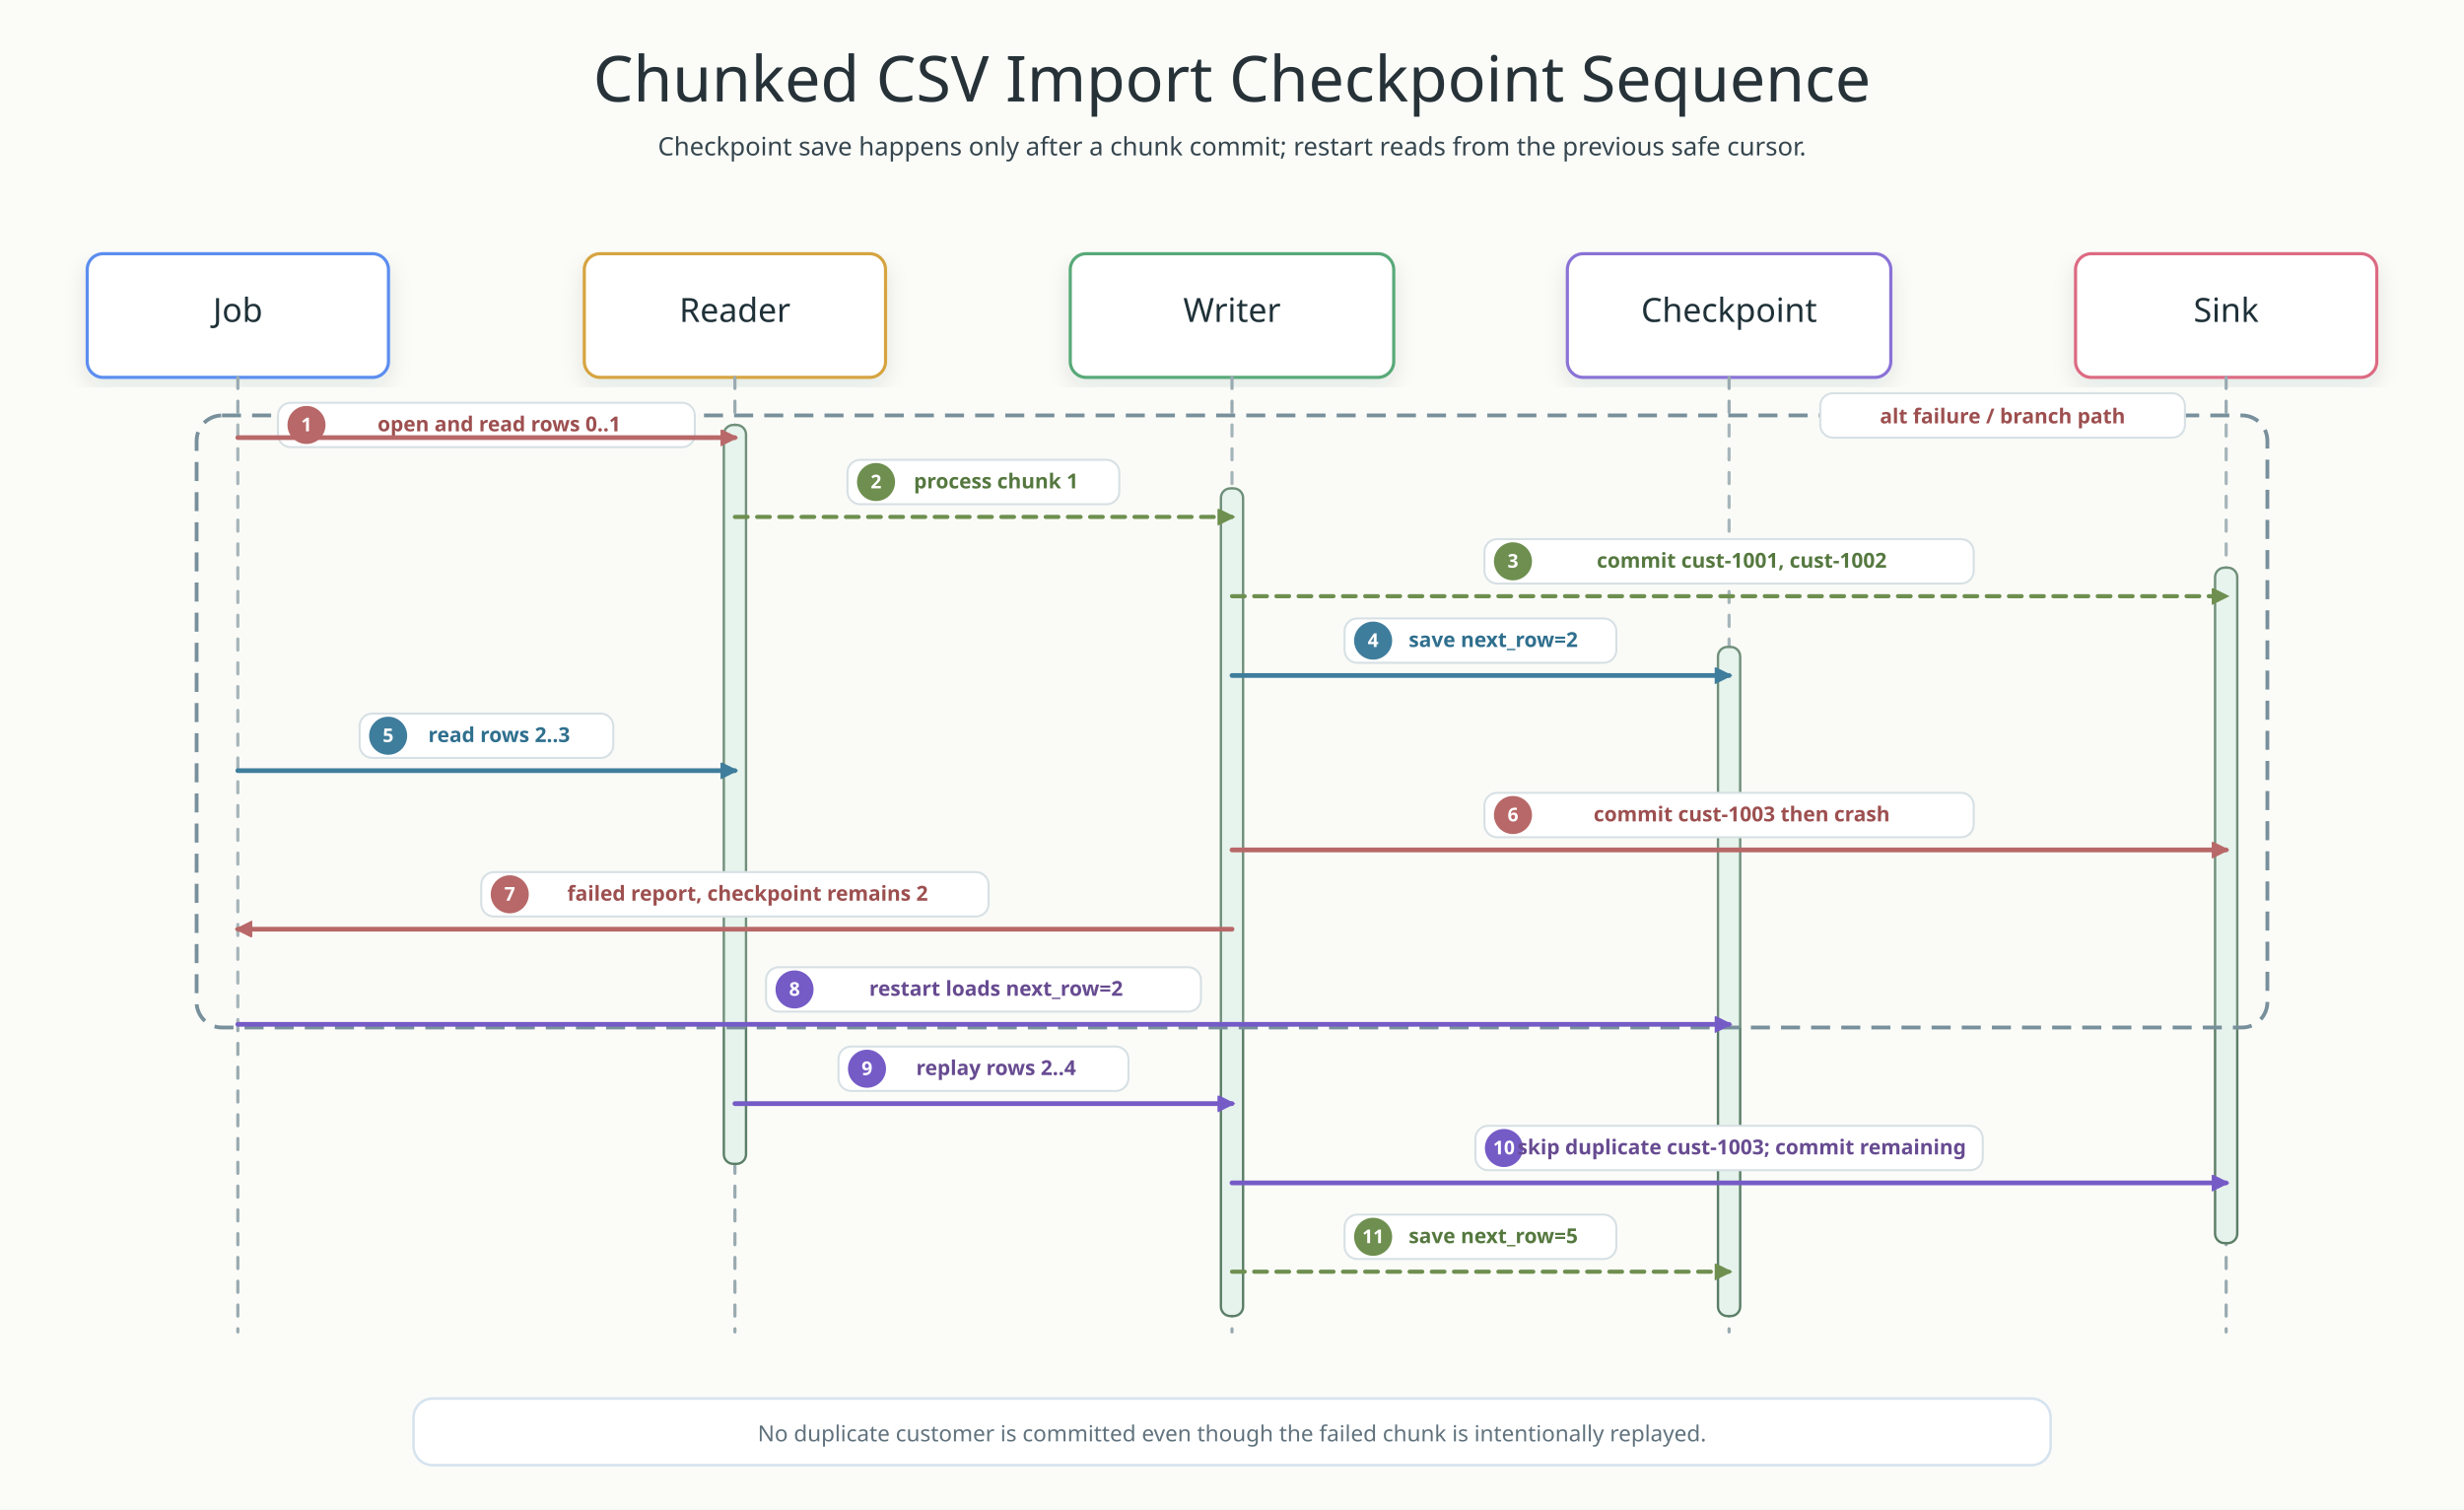
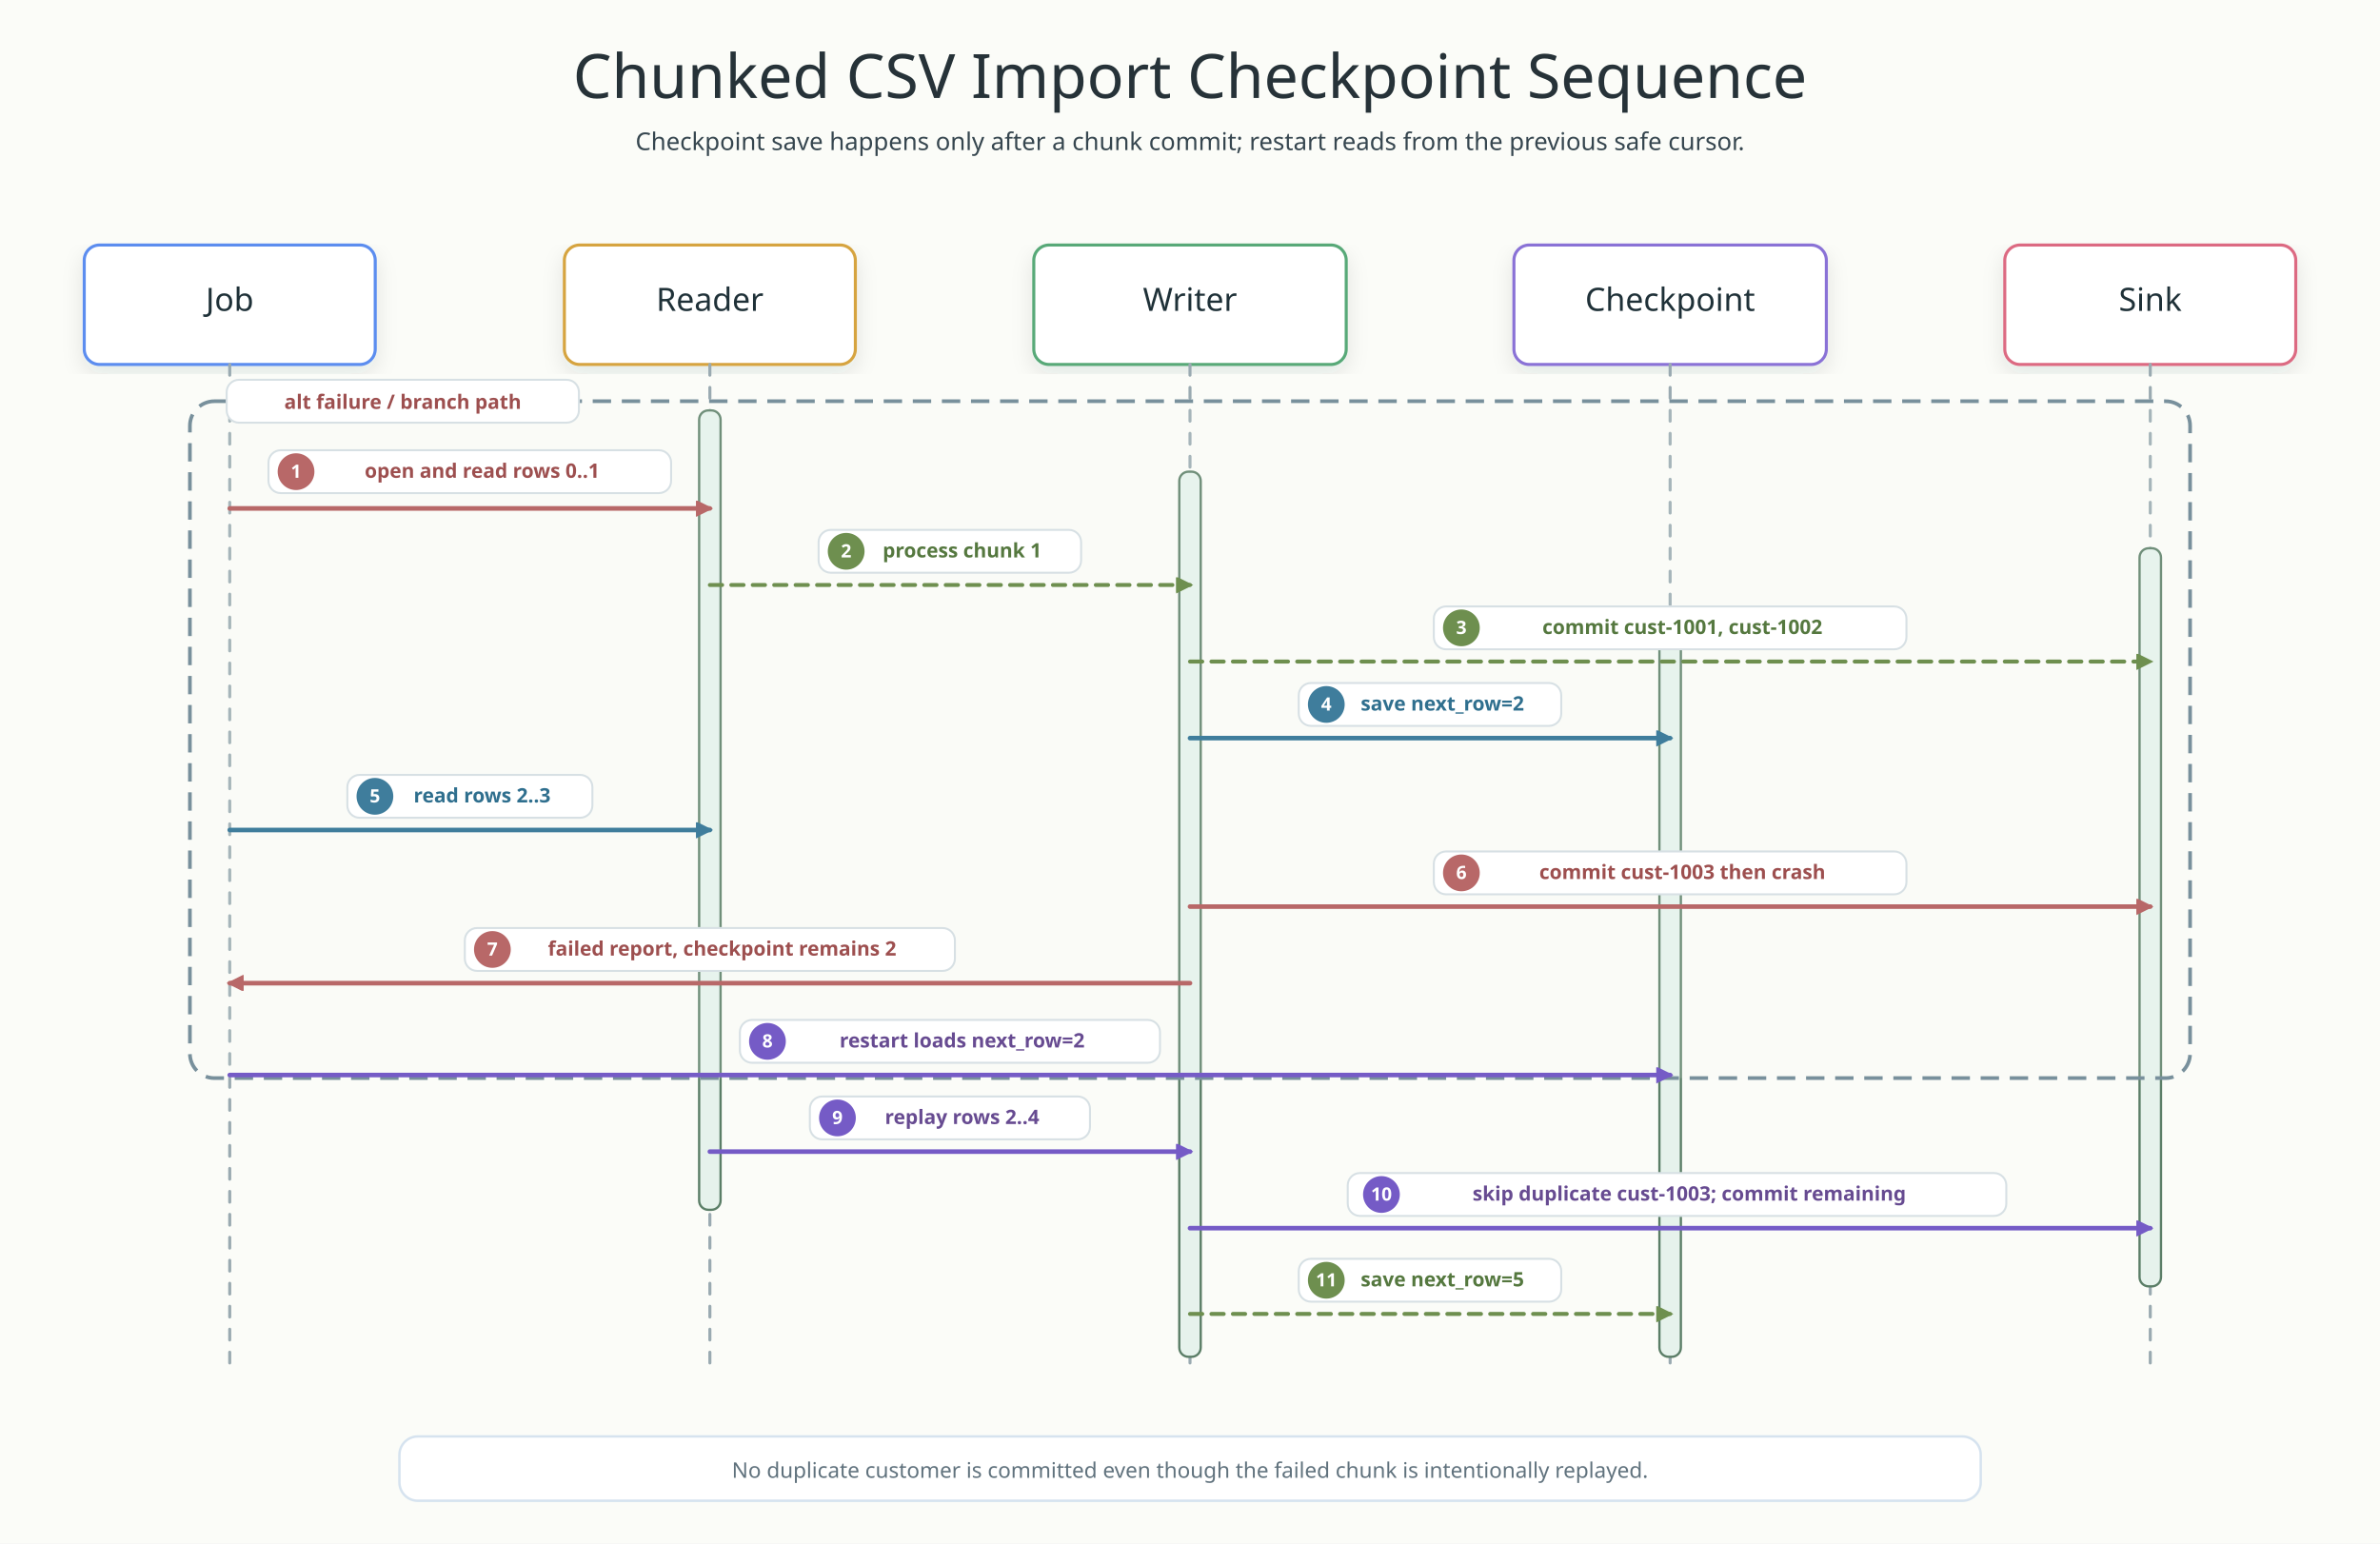
- <svg xmlns="http://www.w3.org/2000/svg" width="1554" height="952" viewBox="-60 0 1554 952" role="img" aria-labelledby="title desc">
+ <svg xmlns="http://www.w3.org/2000/svg" width="1554" height="1008" viewBox="-60 0 1554 1008" role="img" aria-labelledby="title desc">
  <defs>
    <filter id="shadow" x="-8%" y="-8%" width="116%" height="116%">
      <feDropShadow dx="0" dy="6" stdDeviation="7" flood-color="#203040" flood-opacity="0.10" />
    </filter>
    <marker id="arrow-call" markerWidth="13" markerHeight="13" refX="9" refY="5" orient="auto" markerUnits="userSpaceOnUse">
      <polygon points="0,0 10,5 0,10" fill="#3F7D9C" stroke="#3F7D9C" stroke-dasharray="none" style="stroke-dasharray:none" />
    </marker>
    <marker id="arrow-return" markerWidth="13" markerHeight="13" refX="9" refY="5" orient="auto" markerUnits="userSpaceOnUse">
      <polygon points="0,0 10,5 0,10" fill="#6E8F4F" stroke="#6E8F4F" stroke-dasharray="none" style="stroke-dasharray:none" />
    </marker>
    <marker id="arrow-async" markerWidth="13" markerHeight="13" refX="9" refY="5" orient="auto" markerUnits="userSpaceOnUse">
      <polygon points="0,0 10,5 0,10" fill="#755BC6" stroke="#755BC6" stroke-dasharray="none" style="stroke-dasharray:none" />
    </marker>
    <marker id="arrow-fail" markerWidth="13" markerHeight="13" refX="9" refY="5" orient="auto" markerUnits="userSpaceOnUse">
      <polygon points="0,0 10,5 0,10" fill="#B86868" stroke="#B86868" stroke-dasharray="none" style="stroke-dasharray:none" />
    </marker>
    <style>
      @font-face { font-family: 'Architects Daughter'; src: url('file:///Users/debop/Library/Fonts/ArchitectsDaughter-Regular.ttf') format('truetype'); }
      @font-face { font-family: 'Comic Mono'; src: url('file:///Users/debop/Library/Fonts/ComicMono.ttf') format('truetype'); }
      .canvas{fill:#fbfcf8}.title{font-family:'Architects Daughter';font-size:40px;fill:#263238}.subtitle,.detail,.footer{font-family:'Comic Mono';fill:#36464f}.subtitle{font-size:16px}.footer{font-size:14px;fill:#60727d}.cardTitle{font-family:'Architects Daughter';font-size:21px;fill:#1f3138}.role{font-family:'Comic Mono';font-size:12px;fill:#546a73}.card{fill:#ffffff;stroke-width:2;filter:url(#shadow)}.lifeline{stroke:#9aaab1;stroke-width:2;stroke-dasharray:7 8;stroke-linecap:round}.activation{fill:#e6f2ec;stroke:#5b7e67;stroke-width:1.5}.call,.return,.async,.fail{fill:none;stroke-width:3;stroke-linecap:round;stroke-linejoin:round}.call{stroke:#3F7D9C;marker-end:url(#arrow-call)}.return{stroke:#6E8F4F;stroke-width:2.6;stroke-dasharray:8 6;marker-end:url(#arrow-return)}.async{stroke:#755BC6;marker-end:url(#arrow-async)}.fail{stroke:#B86868;marker-end:url(#arrow-fail)}.alt{fill:#eef7f0;fill-opacity:.14;stroke:#78909c;stroke-width:2.4;stroke-dasharray:12 7}.divider{stroke:#78909c;stroke-width:2;stroke-dasharray:10 8}rect.label{fill:#ffffff;stroke:#d7e0e4;stroke-width:1.3}.callLabel{stroke:#9cc2d1}.returnLabel{stroke:#b6c9a4}.asyncLabel{stroke:#b8a9d5}.failLabel{stroke:#d9abab}.badgeText,.msg{font-family:'Comic Mono';font-size:12px;font-weight:700}.msg{font-size:13px}.callText{fill:#2f6f8e}.returnText{fill:#55783F}.asyncText{fill:#674b91}.failText{fill:#9d4f4f}
    </style>
  </defs>
-   <rect class="canvas" x="-60" y="0" width="1554" height="952" />
+   <rect class="canvas" x="-60" y="0" width="1554" height="1008" />
  <text class="title" x="717" y="64" text-anchor="middle">Chunked CSV Import Checkpoint Sequence</text>
  <text class="subtitle" x="717" y="98" text-anchor="middle">Checkpoint save happens only after a chunk commit; restart reads from the previous safe cursor.</text>
  <g id="participant-1">
    <rect class="card" x="-5" y="160" width="190" height="78" rx="10" fill="#E8F3FF" stroke="#5B8DEF" />
    <text class="cardTitle" x="90" y="203" text-anchor="middle">Job</text>
-     <line class="lifeline" x1="90" y1="238" x2="90" y2="840" />
+     <line class="lifeline" x1="90" y1="238" x2="90" y2="896" />
  </g>
  <g id="participant-2">
    <rect class="card" x="308.5" y="160" width="190" height="78" rx="10" fill="#FFF3D9" stroke="#D6A441" />
    <text class="cardTitle" x="403.5" y="203" text-anchor="middle">Reader</text>
-     <line class="lifeline" x1="403.5" y1="238" x2="403.5" y2="840" />
+     <line class="lifeline" x1="403.5" y1="238" x2="403.5" y2="896" />
  </g>
  <g id="participant-3">
    <rect class="card" x="615" y="160" width="204" height="78" rx="10" fill="#EAF7EF" stroke="#58A978" />
    <text class="cardTitle" x="717" y="203" text-anchor="middle">Writer</text>
-     <line class="lifeline" x1="717" y1="238" x2="717" y2="840" />
+     <line class="lifeline" x1="717" y1="238" x2="717" y2="896" />
  </g>
  <g id="participant-4">
    <rect class="card" x="928.5" y="160" width="204" height="78" rx="10" fill="#F1ECFF" stroke="#8A72D6" />
    <text class="cardTitle" x="1030.5" y="203" text-anchor="middle">Checkpoint</text>
-     <line class="lifeline" x1="1030.5" y1="238" x2="1030.5" y2="840" />
+     <line class="lifeline" x1="1030.5" y1="238" x2="1030.5" y2="896" />
  </g>
  <g id="participant-5">
    <rect class="card" x="1249" y="160" width="190" height="78" rx="10" fill="#FDECEF" stroke="#DC6B82" />
    <text class="cardTitle" x="1344" y="203" text-anchor="middle">Sink</text>
-     <line class="lifeline" x1="1344" y1="238" x2="1344" y2="840" />
+     <line class="lifeline" x1="1344" y1="238" x2="1344" y2="896" />
  </g>
-   <rect class="activation" x="396.5" y="268" width="14" height="466" rx="6" />
-   <rect class="activation" x="710" y="308" width="14" height="522" rx="6" />
-   <rect class="activation" x="1023.5" y="408" width="14" height="422" rx="6" />
-   <rect class="activation" x="1337" y="358" width="14" height="426" rx="6" />
-   <rect class="alt" x="64" y="262" width="1306" height="386" rx="16" />
-   <rect class="label failLabel" x="1088" y="248" width="230" height="28" rx="8" />
-   <text class="msg failText" x="1203" y="267" text-anchor="middle">alt failure / branch path</text>
+   <rect class="activation" x="396.5" y="268" width="14" height="522" rx="6" />
+   <rect class="activation" x="710" y="308" width="14" height="578" rx="6" />
+   <rect class="activation" x="1023.5" y="408" width="14" height="478" rx="6" />
+   <rect class="activation" x="1337" y="358" width="14" height="482" rx="6" />
+   <rect class="alt" x="64" y="262" width="1306" height="442" rx="16" />
+   <rect class="label failLabel" x="88" y="248" width="230" height="28" rx="8" />
+   <text class="msg failText" x="203" y="267" text-anchor="middle">alt failure / branch path</text>
  <g id="message-1">
-     <rect class="label failLabel" x="115.3" y="254" width="262.9" height="28" rx="8" />
-     <circle cx="133.3" cy="268" r="12" fill="#B86868" />
-     <text class="badgeText" x="133.3" y="272" text-anchor="middle" fill="#fff">1</text>
-     <text class="msg failText" x="254.8" y="272" text-anchor="middle">open and read rows 0..1</text>
-     <path class="fail" d="M 90 276 H 403.5" />
+     <rect class="label failLabel" x="115.3" y="294" width="262.9" height="28" rx="8" />
+     <circle cx="133.3" cy="308" r="12" fill="#B86868" />
+     <text class="badgeText" x="133.3" y="312" text-anchor="middle" fill="#fff">1</text>
+     <text class="msg failText" x="254.8" y="312" text-anchor="middle">open and read rows 0..1</text>
+     <path class="fail" d="M 90 332 H 403.5" />
  </g>
  <g id="message-2">
-     <rect class="label returnLabel" x="474.5" y="290" width="171.4" height="28" rx="8" />
-     <circle cx="492.5" cy="304" r="12" fill="#6E8F4F" />
-     <text class="badgeText" x="492.5" y="308" text-anchor="middle" fill="#fff">2</text>
-     <text class="msg returnText" x="568.2" y="308" text-anchor="middle">process chunk 1</text>
-     <path class="return" d="M 403.5 326 H 717" />
+     <rect class="label returnLabel" x="474.5" y="346" width="171.4" height="28" rx="8" />
+     <circle cx="492.5" cy="360" r="12" fill="#6E8F4F" />
+     <text class="badgeText" x="492.5" y="364" text-anchor="middle" fill="#fff">2</text>
+     <text class="msg returnText" x="568.2" y="364" text-anchor="middle">process chunk 1</text>
+     <path class="return" d="M 403.5 382 H 717" />
  </g>
  <g id="message-3">
-     <rect class="label returnLabel" x="876.2" y="340" width="308.6" height="28" rx="8" />
-     <circle cx="894.2" cy="354" r="12" fill="#6E8F4F" />
-     <text class="badgeText" x="894.2" y="358" text-anchor="middle" fill="#fff">3</text>
-     <text class="msg returnText" x="1038.5" y="358" text-anchor="middle">commit cust-1001, cust-1002</text>
-     <path class="return" d="M 717 376 H 1344" />
+     <rect class="label returnLabel" x="876.2" y="396" width="308.6" height="28" rx="8" />
+     <circle cx="894.2" cy="410" r="12" fill="#6E8F4F" />
+     <text class="badgeText" x="894.2" y="414" text-anchor="middle" fill="#fff">3</text>
+     <text class="msg returnText" x="1038.5" y="414" text-anchor="middle">commit cust-1001, cust-1002</text>
+     <path class="return" d="M 717 432 H 1344" />
  </g>
  <g id="message-4">
-     <rect class="label callLabel" x="788" y="390" width="171.4" height="28" rx="8" />
-     <circle cx="806" cy="404" r="12" fill="#3F7D9C" />
-     <text class="badgeText" x="806" y="408" text-anchor="middle" fill="#fff">4</text>
-     <text class="msg callText" x="881.8" y="408" text-anchor="middle">save next_row=2</text>
-     <path class="call" d="M 717 426 H 1030.5" />
+     <rect class="label callLabel" x="788" y="446" width="171.4" height="28" rx="8" />
+     <circle cx="806" cy="460" r="12" fill="#3F7D9C" />
+     <text class="badgeText" x="806" y="464" text-anchor="middle" fill="#fff">4</text>
+     <text class="msg callText" x="881.8" y="464" text-anchor="middle">save next_row=2</text>
+     <path class="call" d="M 717 482 H 1030.5" />
  </g>
  <g id="message-5">
-     <rect class="label callLabel" x="166.8" y="450" width="160" height="28" rx="8" />
-     <circle cx="184.8" cy="464" r="12" fill="#3F7D9C" />
-     <text class="badgeText" x="184.8" y="468" text-anchor="middle" fill="#fff">5</text>
-     <text class="msg callText" x="254.8" y="468" text-anchor="middle">read rows 2..3</text>
-     <path class="call" d="M 90 486 H 403.5" />
+     <rect class="label callLabel" x="166.8" y="506" width="160" height="28" rx="8" />
+     <circle cx="184.8" cy="520" r="12" fill="#3F7D9C" />
+     <text class="badgeText" x="184.8" y="524" text-anchor="middle" fill="#fff">5</text>
+     <text class="msg callText" x="254.8" y="524" text-anchor="middle">read rows 2..3</text>
+     <path class="call" d="M 90 542 H 403.5" />
  </g>
  <g id="message-6">
-     <rect class="label failLabel" x="876.2" y="500" width="308.6" height="28" rx="8" />
-     <circle cx="894.2" cy="514" r="12" fill="#B86868" />
-     <text class="badgeText" x="894.2" y="518" text-anchor="middle" fill="#fff">6</text>
-     <text class="msg failText" x="1038.5" y="518" text-anchor="middle">commit cust-1003 then crash</text>
-     <path class="fail" d="M 717 536 H 1344" />
+     <rect class="label failLabel" x="876.2" y="556" width="308.6" height="28" rx="8" />
+     <circle cx="894.2" cy="570" r="12" fill="#B86868" />
+     <text class="badgeText" x="894.2" y="574" text-anchor="middle" fill="#fff">6</text>
+     <text class="msg failText" x="1038.5" y="574" text-anchor="middle">commit cust-1003 then crash</text>
+     <path class="fail" d="M 717 592 H 1344" />
  </g>
  <g id="message-7">
-     <rect class="label failLabel" x="243.5" y="550" width="320" height="28" rx="8" />
-     <circle cx="261.5" cy="564" r="12" fill="#B86868" />
-     <text class="badgeText" x="261.5" y="568" text-anchor="middle" fill="#fff">7</text>
-     <text class="msg failText" x="411.5" y="568" text-anchor="middle">failed report, checkpoint remains 2</text>
-     <path class="fail" d="M 717 586 H 90" />
+     <rect class="label failLabel" x="243.5" y="606" width="320" height="28" rx="8" />
+     <circle cx="261.5" cy="620" r="12" fill="#B86868" />
+     <text class="badgeText" x="261.5" y="624" text-anchor="middle" fill="#fff">7</text>
+     <text class="msg failText" x="411.5" y="624" text-anchor="middle">failed report, checkpoint remains 2</text>
+     <path class="fail" d="M 717 642 H 90" />
  </g>
  <g id="message-8">
-     <rect class="label asyncLabel" x="423.1" y="610" width="274.3" height="28" rx="8" />
-     <circle cx="441.1" cy="624" r="12" fill="#755BC6" />
-     <text class="badgeText" x="441.1" y="628" text-anchor="middle" fill="#fff">8</text>
-     <text class="msg asyncText" x="568.2" y="628" text-anchor="middle">restart loads next_row=2</text>
-     <path class="async" d="M 90 646 H 1030.5" />
+     <rect class="label asyncLabel" x="423.1" y="666" width="274.3" height="28" rx="8" />
+     <circle cx="441.1" cy="680" r="12" fill="#755BC6" />
+     <text class="badgeText" x="441.1" y="684" text-anchor="middle" fill="#fff">8</text>
+     <text class="msg asyncText" x="568.2" y="684" text-anchor="middle">restart loads next_row=2</text>
+     <path class="async" d="M 90 702 H 1030.5" />
  </g>
  <g id="message-9">
-     <rect class="label asyncLabel" x="468.8" y="660" width="182.9" height="28" rx="8" />
-     <circle cx="486.8" cy="674" r="12" fill="#755BC6" />
-     <text class="badgeText" x="486.8" y="678" text-anchor="middle" fill="#fff">9</text>
-     <text class="msg asyncText" x="568.2" y="678" text-anchor="middle">replay rows 2..4</text>
-     <path class="async" d="M 403.5 696 H 717" />
+     <rect class="label asyncLabel" x="468.8" y="716" width="182.9" height="28" rx="8" />
+     <circle cx="486.8" cy="730" r="12" fill="#755BC6" />
+     <text class="badgeText" x="486.8" y="734" text-anchor="middle" fill="#fff">9</text>
+     <text class="msg asyncText" x="568.2" y="734" text-anchor="middle">replay rows 2..4</text>
+     <path class="async" d="M 403.5 752 H 717" />
  </g>
  <g id="message-10">
-     <rect class="label asyncLabel" x="870.5" y="710" width="320" height="28" rx="8" />
-     <circle cx="888.5" cy="724" r="12" fill="#755BC6" />
-     <text class="badgeText" x="888.5" y="728" text-anchor="middle" fill="#fff">10</text>
-     <text class="msg asyncText" x="1038.5" y="728" text-anchor="middle">skip duplicate cust-1003; commit remaining</text>
-     <path class="async" d="M 717 746 H 1344" />
+     <rect class="label asyncLabel" x="820" y="766" width="430" height="28" rx="8" />
+     <circle cx="842" cy="780" r="12" fill="#755BC6" />
+     <text class="badgeText" x="842" y="784" text-anchor="middle" fill="#fff">10</text>
+     <text class="msg asyncText" x="1043" y="784" text-anchor="middle">skip duplicate cust-1003; commit remaining</text>
+     <path class="async" d="M 717 802 H 1344" />
  </g>
  <g id="message-11">
-     <rect class="label returnLabel" x="788" y="766" width="171.4" height="28" rx="8" />
-     <circle cx="806" cy="780" r="12" fill="#6E8F4F" />
-     <text class="badgeText" x="806" y="784" text-anchor="middle" fill="#fff">11</text>
-     <text class="msg returnText" x="881.8" y="784" text-anchor="middle">save next_row=5</text>
-     <path class="return" d="M 717 802 H 1030.5" />
+     <rect class="label returnLabel" x="788" y="822" width="171.4" height="28" rx="8" />
+     <circle cx="806" cy="836" r="12" fill="#6E8F4F" />
+     <text class="badgeText" x="806" y="840" text-anchor="middle" fill="#fff">11</text>
+     <text class="msg returnText" x="881.8" y="840" text-anchor="middle">save next_row=5</text>
+     <path class="return" d="M 717 858 H 1030.5" />
  </g>
  <g>
-     <rect x="200.8" y="882" width="1032.5" height="42" rx="12" fill="#ffffff" stroke="#D6E3EF" stroke-width="1.6" />
-     <text class="footer" x="717" y="909" text-anchor="middle">No duplicate customer is committed even though the failed chunk is intentionally replayed.</text>
+     <rect x="200.8" y="938" width="1032.5" height="42" rx="12" fill="#ffffff" stroke="#D6E3EF" stroke-width="1.6" />
+     <text class="footer" x="717" y="965" text-anchor="middle">No duplicate customer is committed even though the failed chunk is intentionally replayed.</text>
  </g>
</svg>
